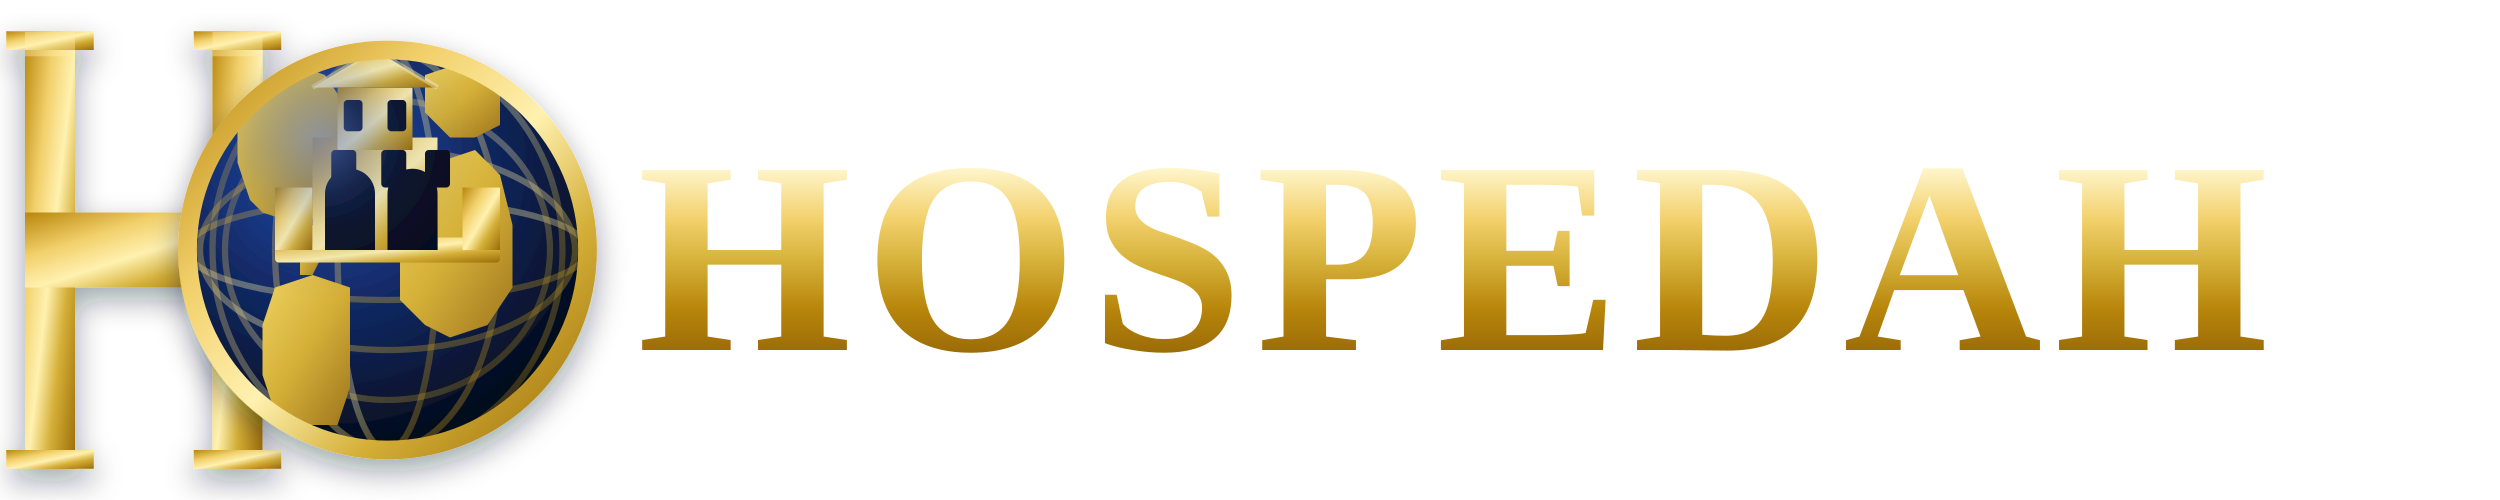
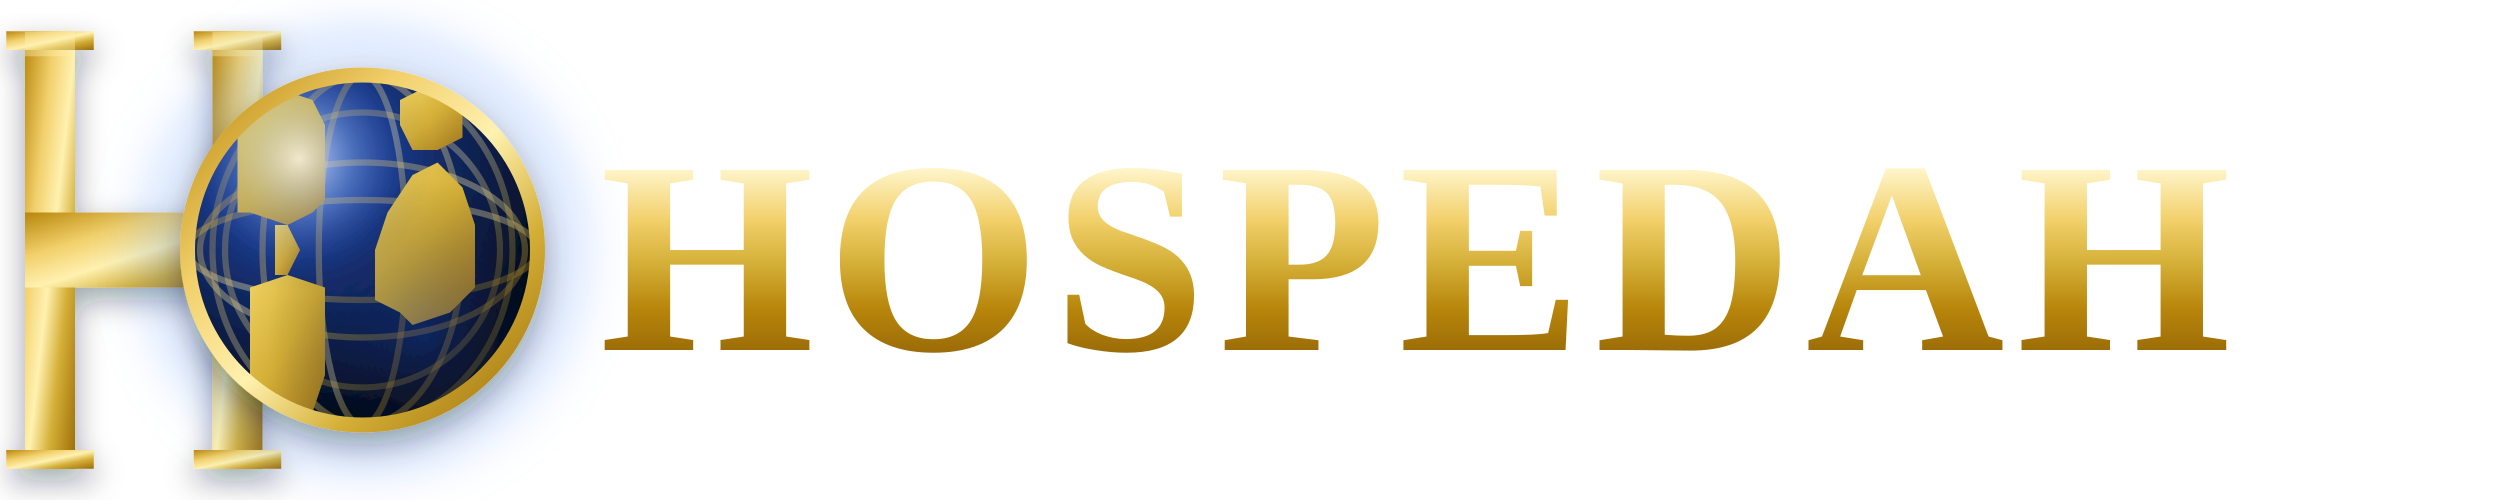
<svg xmlns="http://www.w3.org/2000/svg" width="200" height="40" viewBox="0 0 200 40" preserveAspectRatio="xMidYMid meet" role="img" aria-labelledby="navbarLogoTitle navbarLogoDesc">
  <defs>
    <linearGradient id="goldMetalNav" x1="0%" y1="0%" x2="100%" y2="100%">
      <stop offset="0%" stop-color="#B8860B" />
      <stop offset="30%" stop-color="#F2D06B" />
      <stop offset="52%" stop-color="#FFF1B0" />
      <stop offset="72%" stop-color="#D4AF37" />
      <stop offset="100%" stop-color="#9B6C08" />
    </linearGradient>
    <linearGradient id="goldTextNav" x1="0%" y1="0%" x2="0%" y2="100%">
      <stop offset="0%" stop-color="#FFF6CC" />
      <stop offset="28%" stop-color="#F2D06B" />
      <stop offset="52%" stop-color="#D4AF37" />
      <stop offset="76%" stop-color="#B8860B" />
      <stop offset="100%" stop-color="#9B6C08" />
    </linearGradient>
    <linearGradient id="goldContinentNav" x1="5%" y1="0%" x2="95%" y2="100%">
      <stop offset="0%" stop-color="#EDD060" />
      <stop offset="50%" stop-color="#D4AF37" />
      <stop offset="100%" stop-color="#A07820" />
    </linearGradient>
-     <radialGradient id="navyDepthNav" cx="36%" cy="28%" r="72%" gradientUnits="objectBoundingBox">
-       <stop offset="0%" stop-color="#2A4FA8" />
-       <stop offset="30%" stop-color="#163580" />
-       <stop offset="65%" stop-color="#0E2150" />
+     <radialGradient id="navyDepthNav" cx="33%" cy="25%" r="72%" gradientUnits="objectBoundingBox">
+       <stop offset="0%" stop-color="#4060C8" />
+       <stop offset="15%" stop-color="#2A4FA8" />
+       <stop offset="40%" stop-color="#163580" />
+       <stop offset="68%" stop-color="#0E2150" />
+       <stop offset="88%" stop-color="#071430" />
      <stop offset="100%" stop-color="#040C1A" />
    </radialGradient>
-     <radialGradient id="sphereGlowNav" cx="33%" cy="22%" r="40%" gradientUnits="objectBoundingBox">
-       <stop offset="0%" stop-color="#6888E0" stop-opacity="0.60" />
-       <stop offset="55%" stop-color="#3058B8" stop-opacity="0.10" />
-       <stop offset="100%" stop-color="#1E3870" stop-opacity="0" />
+     <radialGradient id="specularNavHi" cx="32%" cy="24%" r="38%" gradientUnits="objectBoundingBox">
+       <stop offset="0%" stop-color="#FFFFFF" stop-opacity="0.75" />
+       <stop offset="40%" stop-color="#AACCFF" stop-opacity="0.30" />
+       <stop offset="75%" stop-color="#4466CC" stop-opacity="0.08" />
+       <stop offset="100%" stop-color="#000000" stop-opacity="0" />
+     </radialGradient>
+     <radialGradient id="rimLightNav" cx="68%" cy="75%" r="45%" gradientUnits="objectBoundingBox">
+       <stop offset="0%" stop-color="#2244AA" stop-opacity="0.35" />
+       <stop offset="100%" stop-color="#000000" stop-opacity="0" />
    </radialGradient>
    <filter id="softShadowNav" x="-40%" y="-40%" width="180%" height="200%">
      <feDropShadow dx="0" dy="1" stdDeviation="1.2" flood-color="#091429" flood-opacity="0.38" />
    </filter>
+     <filter id="atmosphereBlurNav" x="-30%" y="-30%" width="160%" height="160%">
+       <feGaussianBlur stdDeviation="2" />
+     </filter>
    <clipPath id="globeClipNav">
-       <circle cx="31" cy="20" r="16" />
+       <circle cx="29" cy="20" r="14" />
    </clipPath>
  </defs>
  <g filter="url(#softShadowNav)">
    <rect x="2" y="2.5" width="4" height="35" fill="url(#goldMetalNav)" />
    <rect x="17" y="2.5" width="4" height="35" fill="url(#goldMetalNav)" />
    <rect x="2" y="17" width="19" height="6" fill="url(#goldMetalNav)" />
    <rect x="0.5" y="2.5" width="7" height="1.5" fill="url(#goldMetalNav)" />
    <rect x="15.5" y="2.5" width="7" height="1.5" fill="url(#goldMetalNav)" />
    <rect x="0.5" y="36" width="7" height="1.5" fill="url(#goldMetalNav)" />
    <rect x="15.5" y="36" width="7" height="1.5" fill="url(#goldMetalNav)" />
    <rect x="2" y="2.5" width="4" height="2" fill="#FFF1B0" opacity="0.40" />
    <rect x="17" y="2.5" width="4" height="2" fill="#FFF1B0" opacity="0.40" />
  </g>
+   <circle cx="29" cy="20" r="16" fill="none" stroke="#4488FF" stroke-width="3.5" opacity="0.25" filter="url(#atmosphereBlurNav)" />
  <g filter="url(#softShadowNav)">
-     <circle cx="31" cy="20" r="16" fill="url(#navyDepthNav)" />
+     <circle cx="29" cy="20" r="14" fill="url(#navyDepthNav)" />
    <g clip-path="url(#globeClipNav)" stroke="url(#goldMetalNav)" fill="none">
-       <ellipse cx="31" cy="20" rx="4" ry="16" stroke-width="0.5" opacity="0.35" />
-       <ellipse cx="31" cy="20" rx="9" ry="16" stroke-width="0.5" opacity="0.35" />
-       <ellipse cx="31" cy="20" rx="14" ry="16" stroke-width="0.5" opacity="0.30" />
-       <ellipse cx="31" cy="20" rx="16" ry="4" stroke-width="0.5" opacity="0.35" />
-       <ellipse cx="31" cy="20" rx="15" ry="8" stroke-width="0.5" opacity="0.35" />
-       <ellipse cx="31" cy="20" rx="13" ry="12" stroke-width="0.5" opacity="0.30" />
+       <ellipse cx="29" cy="20" rx="3.5" ry="14" stroke-width="0.5" opacity="0.35" />
+       <ellipse cx="29" cy="20" rx="8" ry="14" stroke-width="0.5" opacity="0.35" />
+       <ellipse cx="29" cy="20" rx="12" ry="14" stroke-width="0.5" opacity="0.30" />
+       <ellipse cx="29" cy="20" rx="14" ry="4" stroke-width="0.5" opacity="0.35" />
+       <ellipse cx="29" cy="20" rx="13" ry="7" stroke-width="0.5" opacity="0.35" />
+       <ellipse cx="29" cy="20" rx="11" ry="11" stroke-width="0.5" opacity="0.30" />
    </g>
-     <line x1="15" y1="20" x2="47" y2="20" stroke="url(#goldMetalNav)" stroke-width="3" clip-path="url(#globeClipNav)" />
+     <line x1="15" y1="20" x2="43" y2="20" stroke="url(#goldMetalNav)" stroke-width="2.5" clip-path="url(#globeClipNav)" />
    <g clip-path="url(#globeClipNav)" fill="url(#goldContinentNav)">
-       <path d="M20 6 L23 5 L26 6 L28 9 L28 12 L28 15 L26 17 L24 18 L21 17 L20 16 L19 13 L19 9 Z" />
-       <path d="M25 18 L26 20 L25 22 L24 22 L24 20 L24 18 Z" />
-       <path d="M22 23 L25 22 L28 23 L28 26 L28 31 L27 34 L24 34 L22 33 L21 30 L21 26 Z" />
-       <path d="M34 6 L37 5 L40 7 L40 10 L38 11 L36 11 L34 9 Z" />
-       <path d="M35 13 L38 12 L40 14 L41 18 L41 23 L39 26 L36 27 L34 26 L32 24 L32 20 L33 16 Z" />
+       <path d="M19,8 L22,7 L25,8 L26,10 L26,13 L26,16 L25,17 L23,18 L20,17 L19,17 L19,14 L19,10 Z" />
+       <path d="M23,18 L24,20 L23,22 L22,22 L22,20 L22,18 Z" />
+       <path d="M20,23 L23,22 L26,23 L26,25 L26,30 L25,33 L22,33 L20,32 L20,29 L20,25 Z" />
+       <path d="M32,8 L34,7 L37,8 L37,11 L35,12 L33,12 L32,10 Z" />
+       <path d="M33,14 L35,13 L37,15 L38,18 L38,23 L36,25 L33,26 L32,25 L30,24 L30,20 L31,17 Z" />
    </g>
-     <g clip-path="url(#globeClipNav)" fill="url(#goldMetalNav)">
-       <rect x="22" y="19" width="18" height="2" rx="0.3" />
-       <rect x="22" y="15" width="3" height="5" />
-       <rect x="37" y="15" width="3" height="5" />
-       <rect x="25" y="11" width="10" height="9" />
-       <rect x="26.5" y="12" width="2" height="3" fill="#060E20" rx="0.3" />
-       <rect x="30.5" y="12" width="2" height="3" fill="#060E20" rx="0.3" />
-       <rect x="34" y="12" width="2" height="3" fill="#060E20" rx="0.3" />
-       <path d="M26 20 L26 15.5 A2 2 0 0 1 30 15.5 L30 20 Z" fill="#060E20" />
-       <path d="M31 20 L31 15.5 A2 2 0 0 1 35 15.5 L35 20 Z" fill="#060E20" />
-       <rect x="27" y="7" width="6" height="5" />
-       <rect x="27.5" y="8" width="1.5" height="2.5" fill="#060E20" rx="0.3" />
-       <rect x="31" y="8" width="1.5" height="2.5" fill="#060E20" rx="0.3" />
-       <polygon points="25,7 35,7 30,4" />
-       <polyline points="25,7 30,4 35,7" fill="none" stroke="#FFF1B0" stroke-width="0.4" opacity="0.50" />
-     </g>
-     <circle cx="31" cy="20" r="16" fill="url(#sphereGlowNav)" />
-     <circle cx="31" cy="20" r="16" fill="none" stroke="url(#goldMetalNav)" stroke-width="1.5" />
+     <circle cx="29" cy="20" r="14" fill="url(#rimLightNav)" />
+     <circle cx="29" cy="20" r="14" fill="url(#specularNavHi)" />
+     <circle cx="29" cy="20" r="14" fill="none" stroke="url(#goldMetalNav)" stroke-width="1.2" />
  </g>
-   <text x="51" y="28" fill="url(#goldTextNav)" font-family="Georgia, 'Times New Roman', serif" font-size="22" font-weight="700" letter-spacing="1">HOSPEDAH</text>
+   <text x="48" y="28" fill="url(#goldTextNav)" font-family="Georgia, 'Times New Roman', serif" font-size="22" font-weight="700" letter-spacing="1">HOSPEDAH</text>
</svg>
